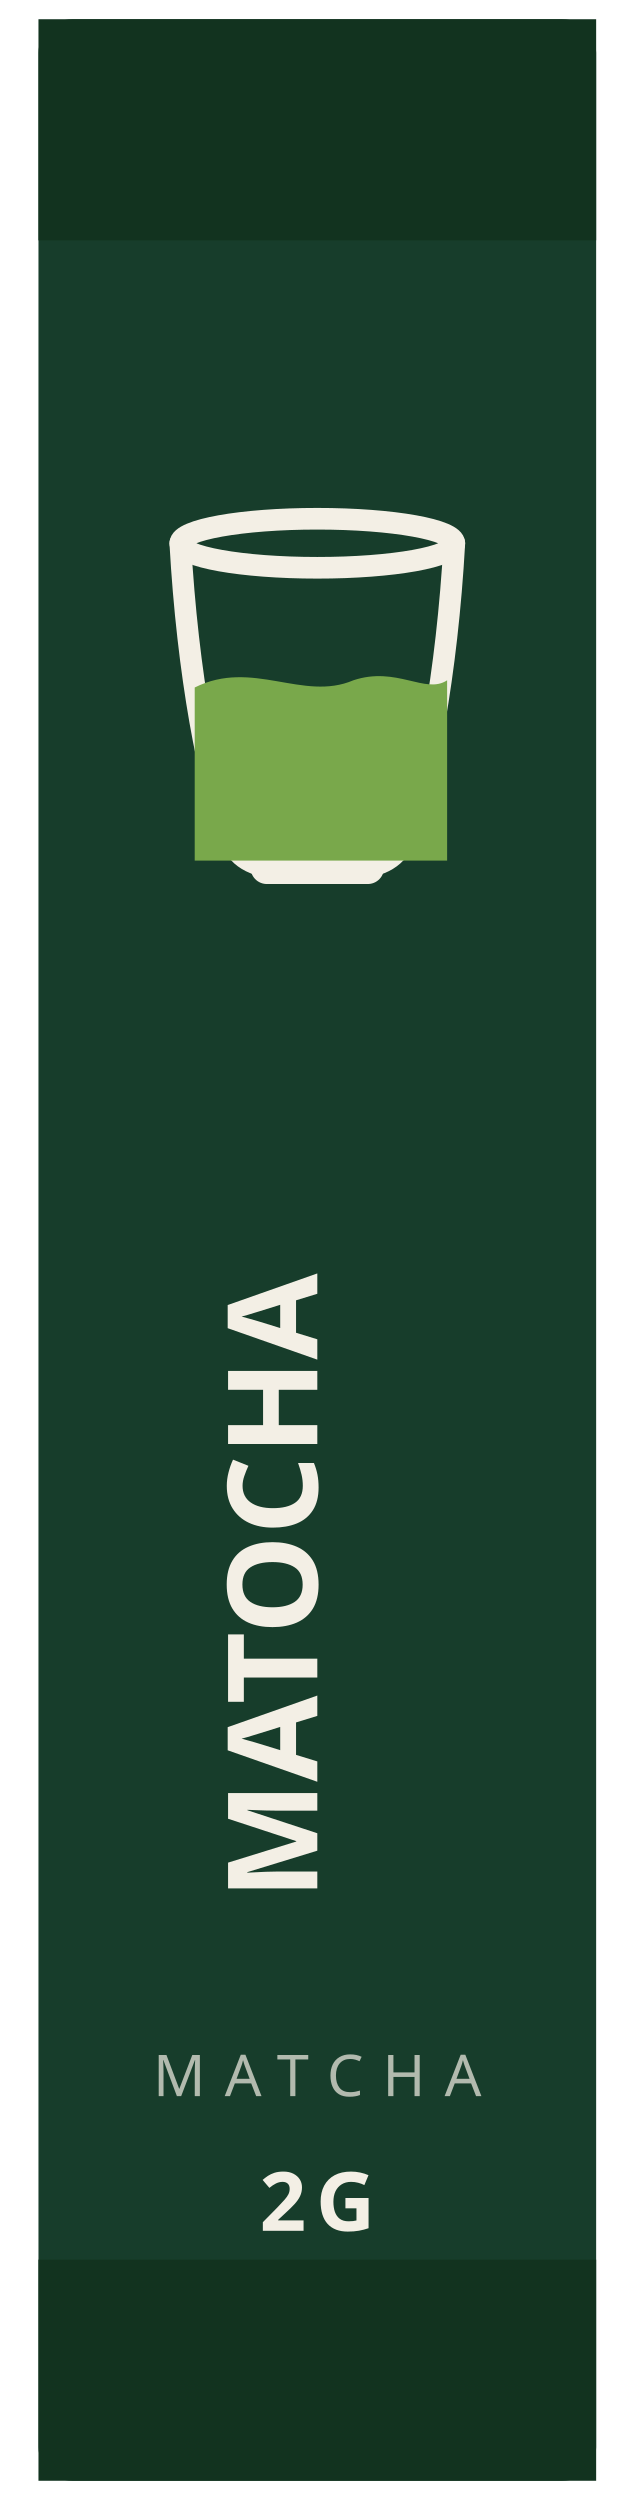
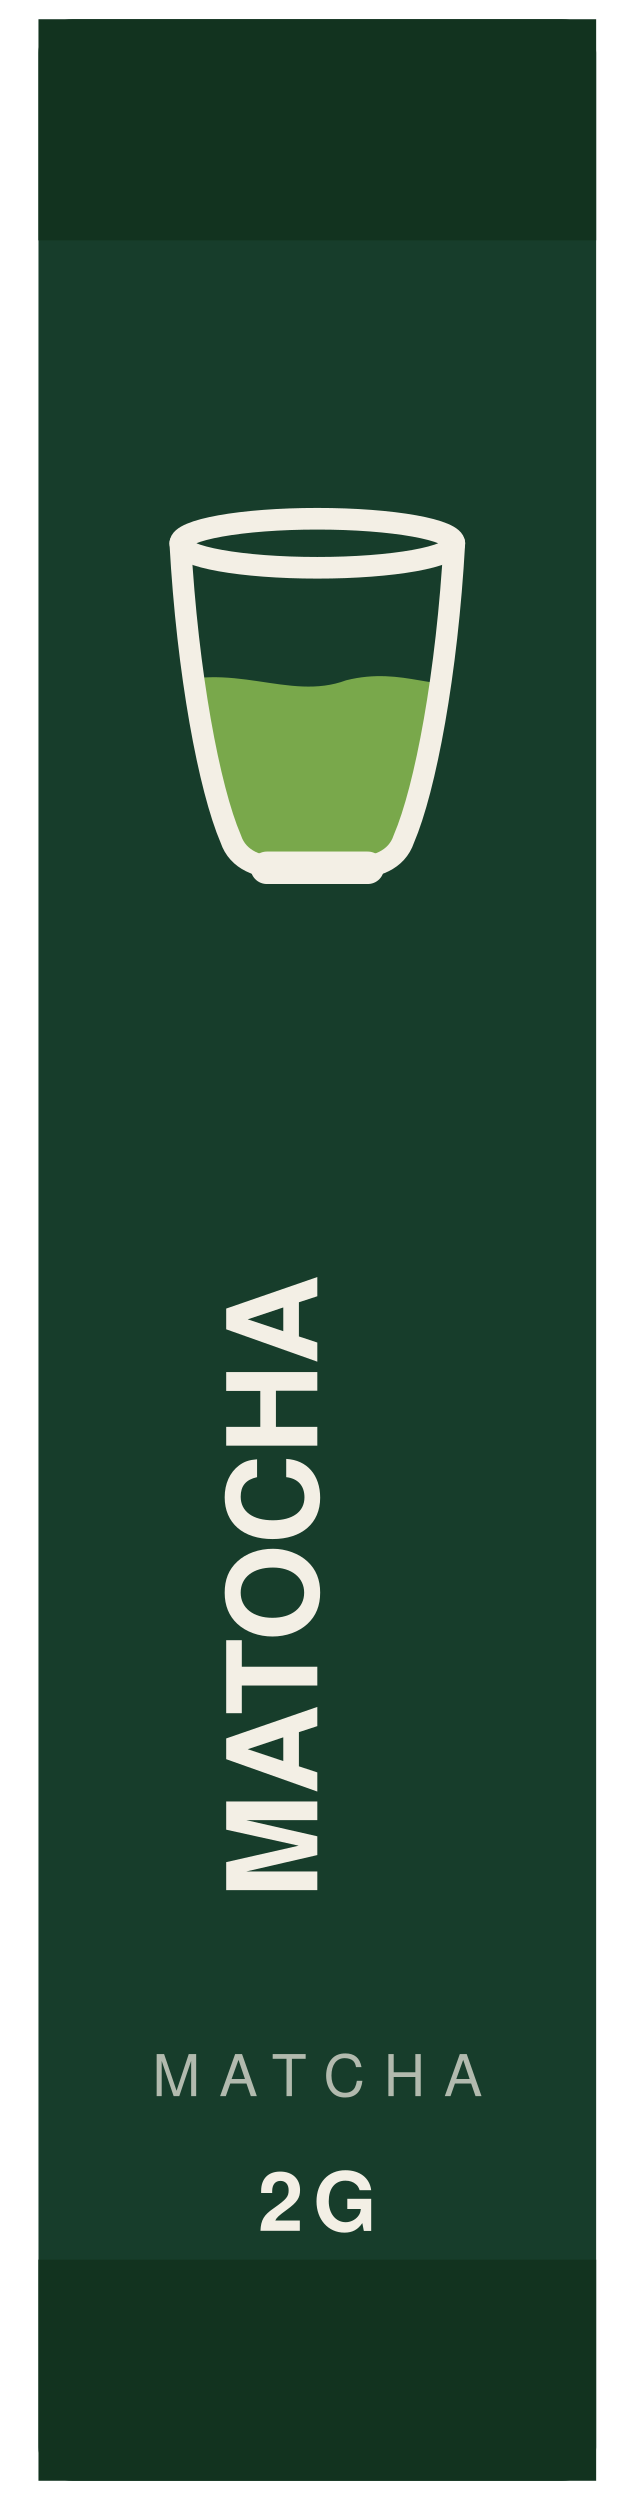
<svg xmlns="http://www.w3.org/2000/svg" viewBox="0 0 132 520" width="132" height="520">
  <rect x="8" y="4" width="116" height="512" rx="7" fill="#173D2B" />
  <rect x="8" y="4" width="116" height="46" fill="#12331F" />
  <rect x="8" y="470" width="116" height="46" fill="#12331F" />
  <g transform="translate(66 140) scale(1.5)">
+     <clipPath id="sgbu1">
+       <path d="M-19 -18 C-18 0 -15 16 -12 23 C-11 26 -8 27 -5 27 L5 27 C8 27 11 26 12 23 C15 16 18 0 19 -18 Z" />
+     </clipPath>
+     <g clip-path="url(#sgbu1)">
+       <path d="M-22 2 C-12 -2 -4 4 4 1 C12 -1 17 3 22 1 L22 30 L-22 30 Z" fill="#79A84B" />
+     </g>
    <path d="M-19 -18 C-18 0 -15 16 -12 23 C-11 26 -8 27 -5 27 L5 27 C8 27 11 26 12 23 C15 16 18 0 19 -18" stroke="#F3EFE5" stroke-width="3" fill="none" stroke-linecap="round" />
    <ellipse cx="0" cy="-18" rx="19" ry="3.4" stroke="#F3EFE5" stroke-width="3" fill="none" />
    <path d="M-7 27 L7 27" stroke="#F3EFE5" stroke-width="4.5" stroke-linecap="round" />
-     <path d="M-17 2 C-9 -2 -2 4 5 1 C11 -1 15 3 18 1 L18 26 L-17 26 Z" fill="#79A84B" />
  </g>
-   <text transform="rotate(-90 66 330)" x="66" y="330" text-anchor="middle" fill="#F3EFE5" font-size="26" font-weight="600" font-family="Archivo">MATOCHA</text>
-   <text x="66" y="436" text-anchor="middle" fill="#F3EFE5" font-size="12" letter-spacing="4" opacity=".7" font-family="Archivo">MATCHA</text>
-   <text x="66" y="464" text-anchor="middle" fill="#F3EFE5" font-size="17" font-weight="600" letter-spacing="2" font-family="Archivo">2G</text>
+   <text transform="rotate(-90 66 330)" x="66" y="330" text-anchor="middle" fill="#F3EFE5" font-size="26" font-weight="600" font-family="Archivo, Helvetica, Arial, sans-serif">MATOCHA</text>
+   <text x="66" y="436" text-anchor="middle" fill="#F3EFE5" font-size="12" letter-spacing="4" opacity=".7" font-family="Archivo, Helvetica, Arial, sans-serif">MATCHA</text>
+   <text x="66" y="464" text-anchor="middle" fill="#F3EFE5" font-size="17" font-weight="600" letter-spacing="2" font-family="Archivo, Helvetica, Arial, sans-serif">2G</text>
</svg>
